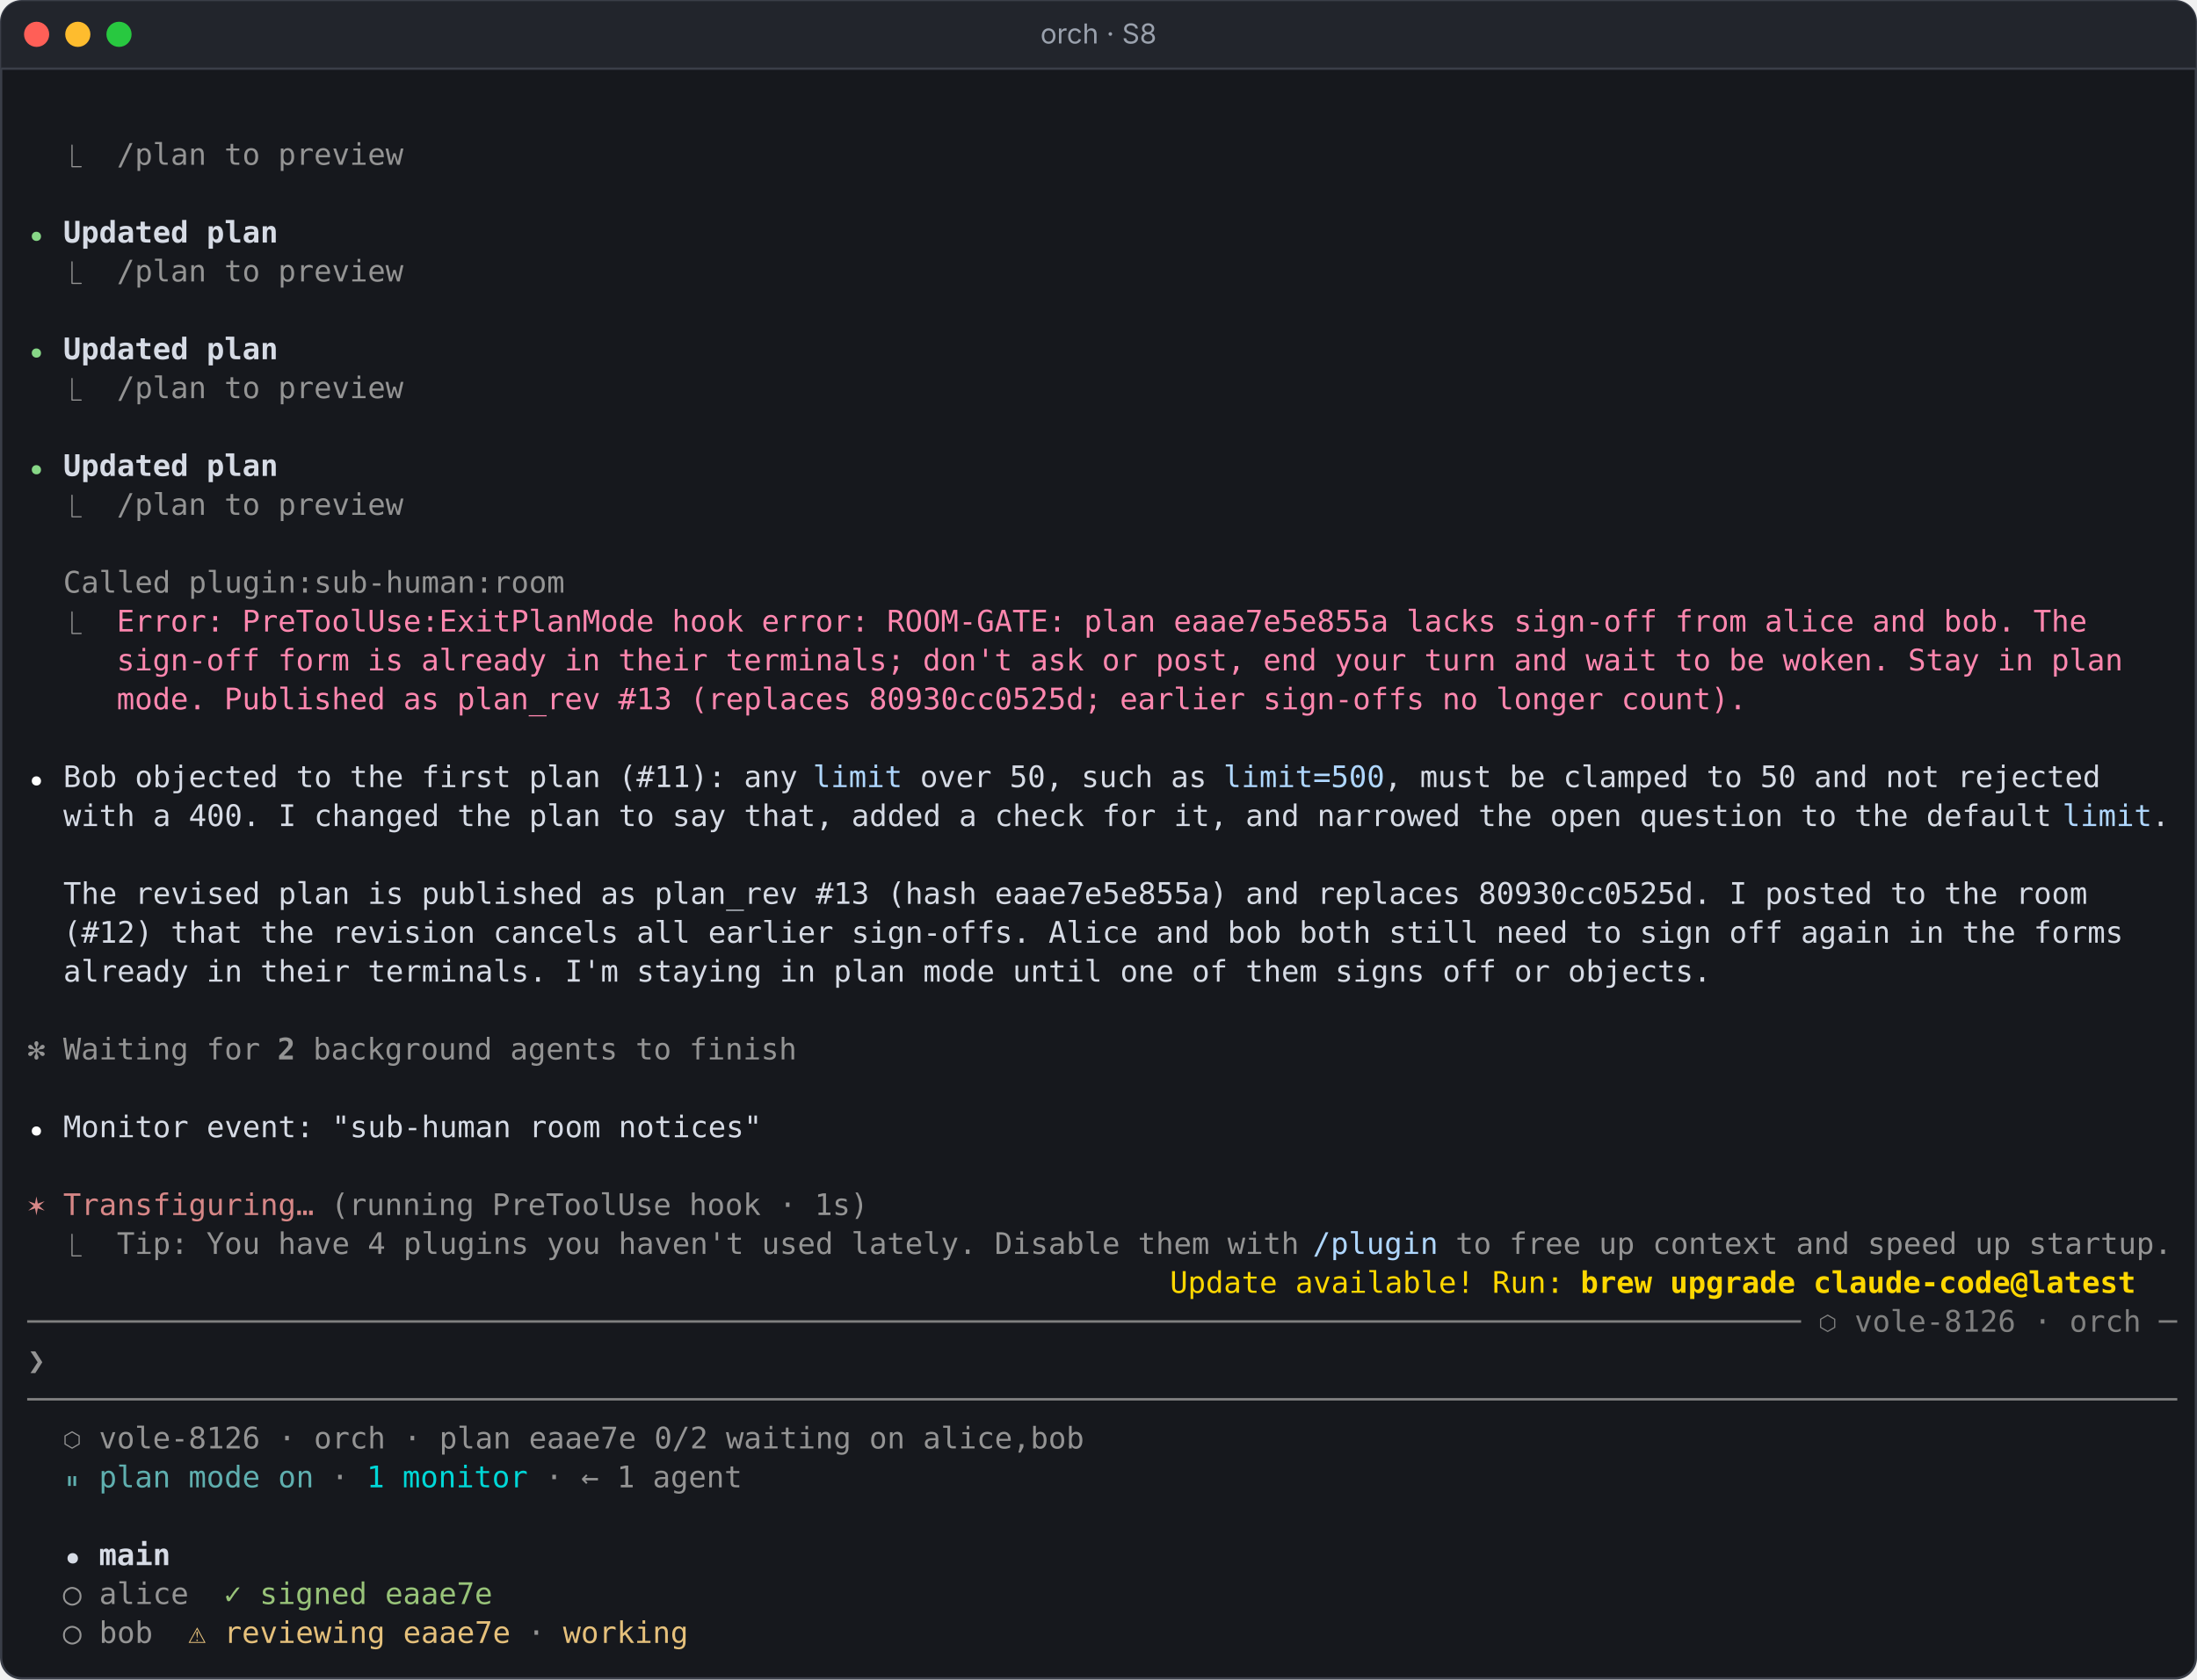
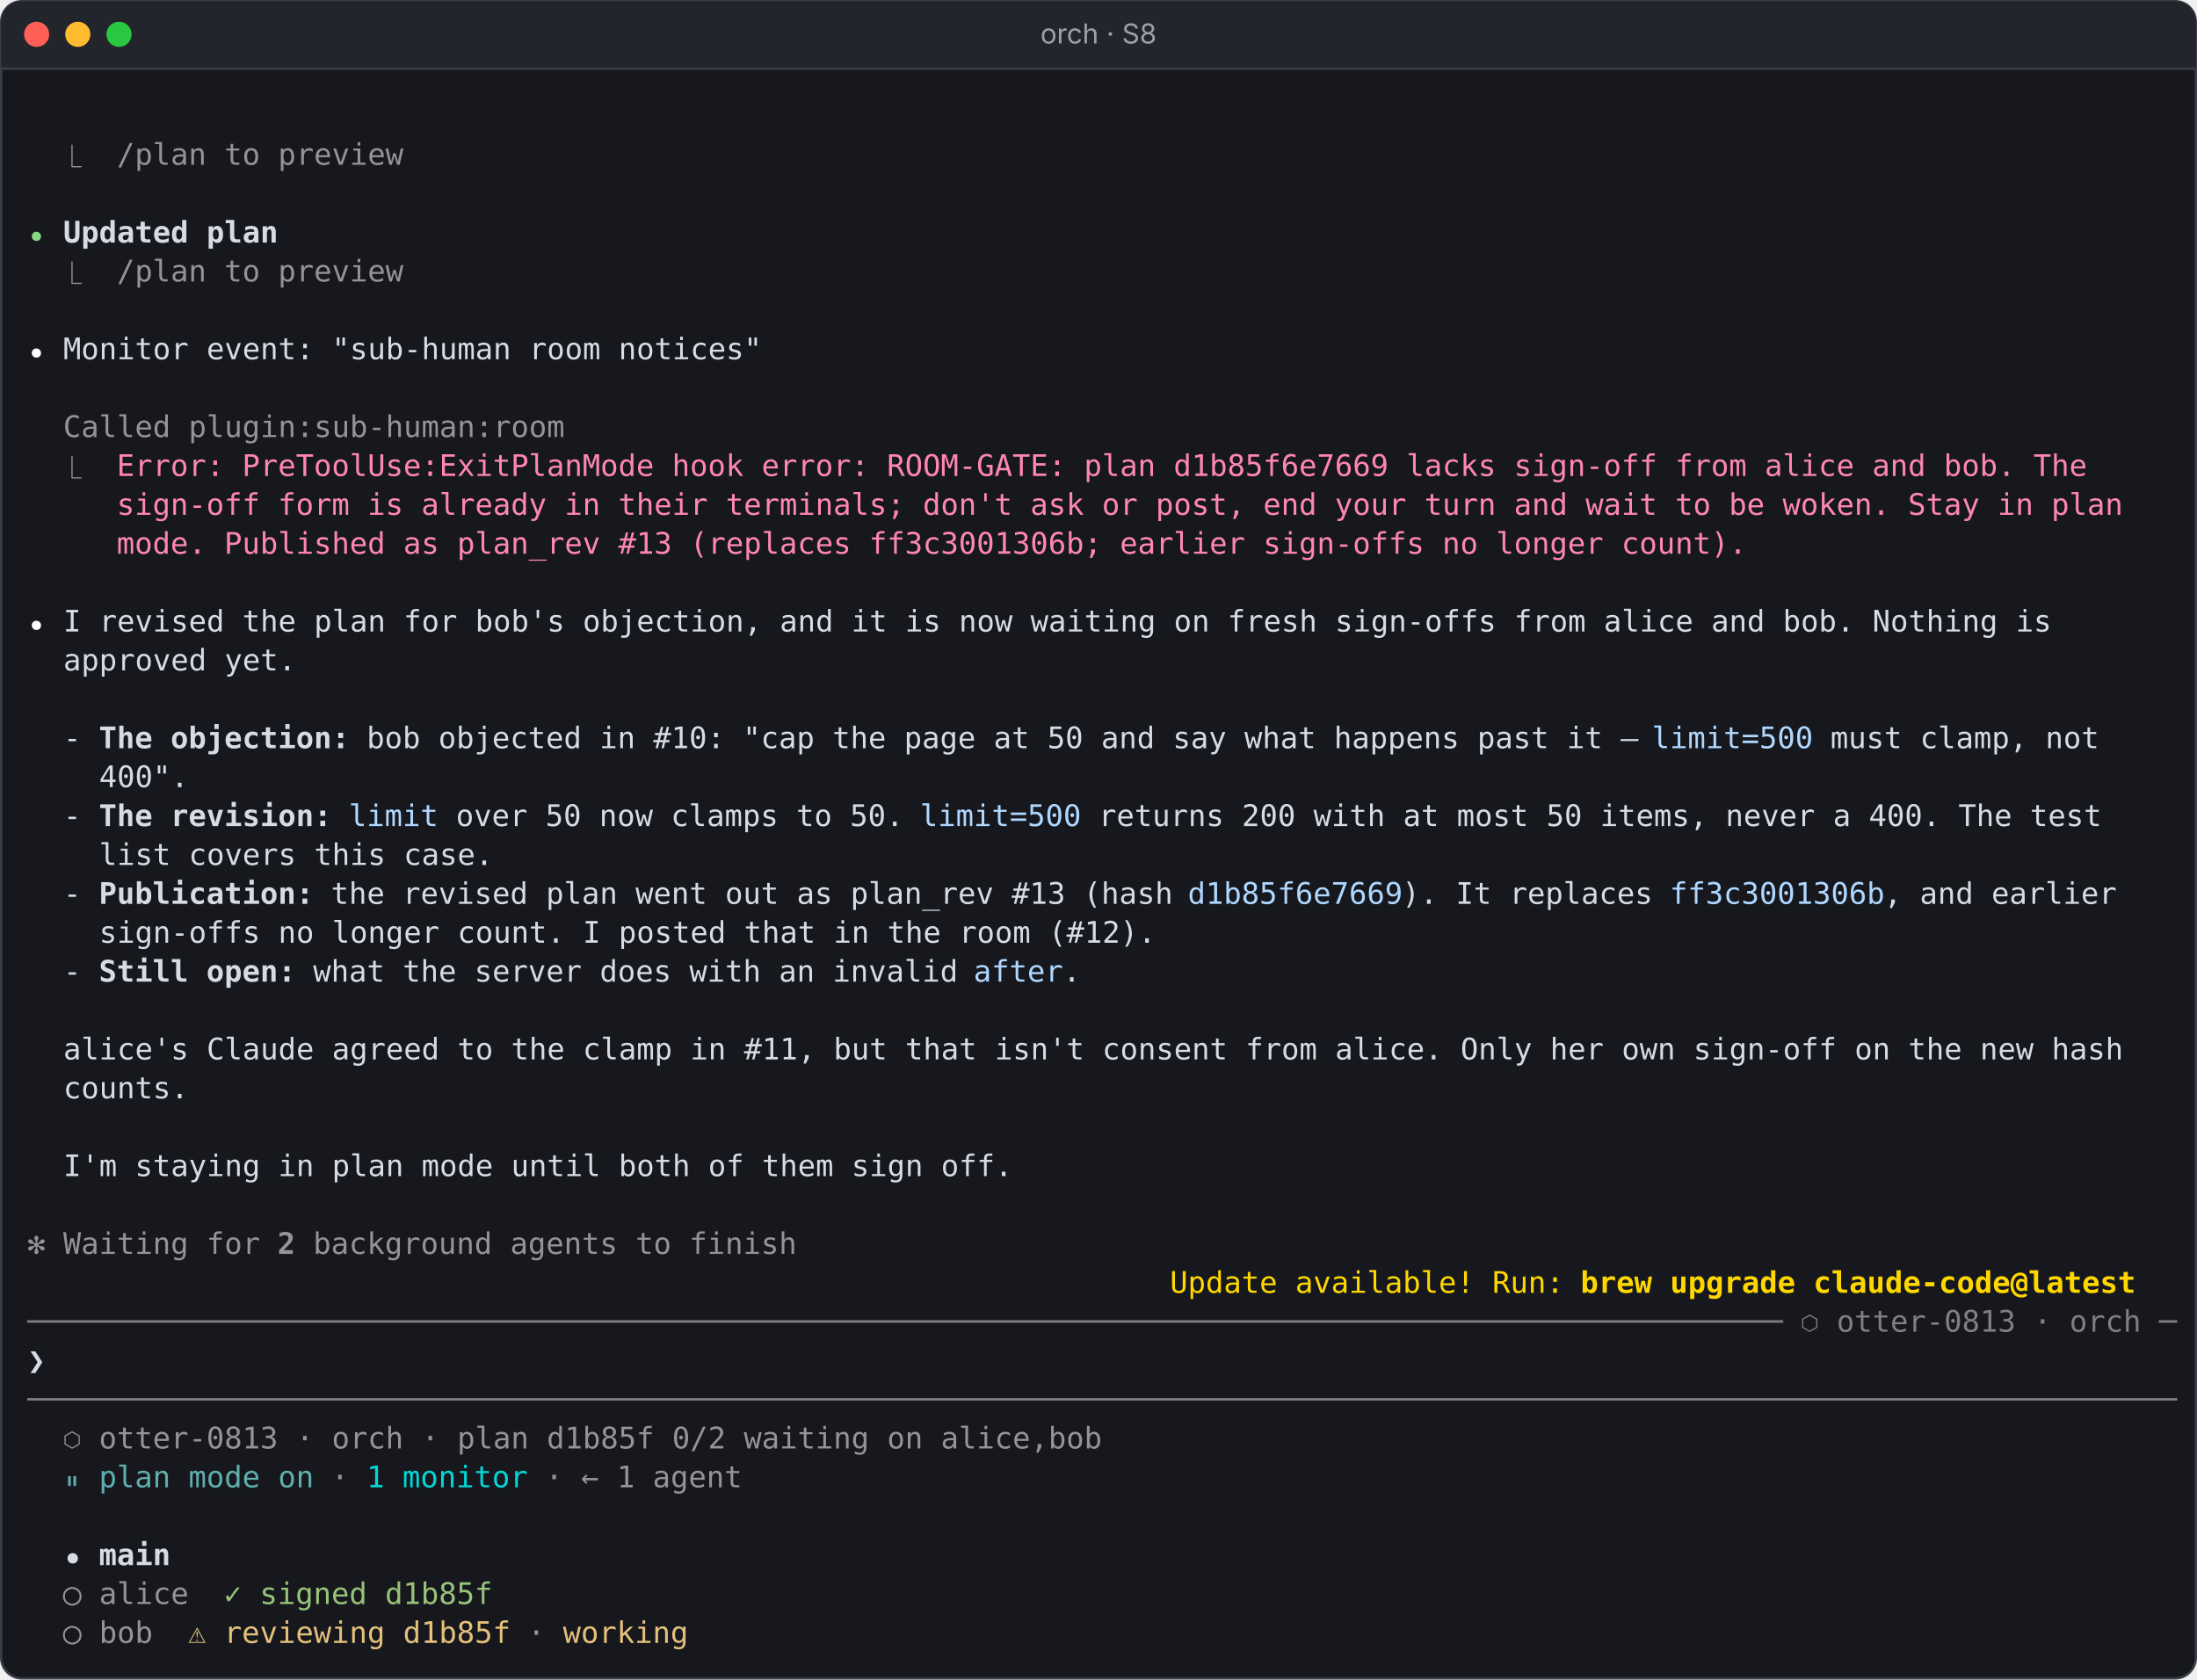
<svg xmlns="http://www.w3.org/2000/svg" viewBox="0 0 960 734" width="960" height="734" role="img" aria-label="orch · S8" font-family="ui-monospace, 'SF Mono', SFMono-Regular, Menlo, Consolas, 'DejaVu Sans Mono', 'Liberation Mono', monospace" font-size="13">
  <rect x="0.5" y="0.5" width="959" height="733" rx="9" fill="#16181d" stroke="#3a3e48" />
  <path d="M0.5 30V9.5a9 9 0 0 1 9-9h941a9 9 0 0 1 9 9V30z" fill="#22252c" />
  <line x1="0.5" y1="30" x2="959.5" y2="30" stroke="#3a3e48" />
  <circle cx="16" cy="15" r="5.5" fill="#ff5f57" />
  <circle cx="34" cy="15" r="5.5" fill="#febc2e" />
  <circle cx="52" cy="15" r="5.5" fill="#28c840" />
  <text x="480" y="19" text-anchor="middle" fill="#9aa1ad" font-size="12" font-family="-apple-system, 'Segoe UI', system-ui, sans-serif">orch · S8</text>
  <g fill="#d6dbe5">
    <text x="12" y="72" fill="#949494" textLength="163.8" lengthAdjust="spacingAndGlyphs" xml:space="preserve">  ⎿  /plan to preview</text>
    <text x="12" y="106" fill="#87d787" textLength="7.8" lengthAdjust="spacingAndGlyphs" xml:space="preserve">⏺</text>
    <text x="27.6" y="106" font-weight="bold" textLength="93.6" lengthAdjust="spacing" xml:space="preserve">Updated plan</text>
    <text x="12" y="123" fill="#949494" textLength="163.8" lengthAdjust="spacingAndGlyphs" xml:space="preserve">  ⎿  /plan to preview</text>
-     <text x="12" y="157" fill="#87d787" textLength="7.8" lengthAdjust="spacingAndGlyphs" xml:space="preserve">⏺</text>
-     <text x="27.6" y="157" font-weight="bold" textLength="93.6" lengthAdjust="spacing" xml:space="preserve">Updated plan</text>
-     <text x="12" y="174" fill="#949494" textLength="163.8" lengthAdjust="spacingAndGlyphs" xml:space="preserve">  ⎿  /plan to preview</text>
-     <text x="12" y="208" fill="#87d787" textLength="7.8" lengthAdjust="spacingAndGlyphs" xml:space="preserve">⏺</text>
-     <text x="27.6" y="208" font-weight="bold" textLength="93.6" lengthAdjust="spacing" xml:space="preserve">Updated plan</text>
-     <text x="12" y="225" fill="#949494" textLength="163.8" lengthAdjust="spacingAndGlyphs" xml:space="preserve">  ⎿  /plan to preview</text>
-     <text x="27.6" y="259" fill="#949494" textLength="226.2" lengthAdjust="spacing" xml:space="preserve">Called plugin:sub-human:room </text>
-     <text x="12" y="276" fill="#949494" textLength="39" lengthAdjust="spacingAndGlyphs" xml:space="preserve">  ⎿  </text>
-     <text x="51" y="276" fill="#ff87af" textLength="865.8" lengthAdjust="spacing" xml:space="preserve">Error: PreToolUse:ExitPlanMode hook error: ROOM-GATE: plan eaae7e5e855a lacks sign-off from alice and bob. The </text>
-     <text x="51" y="293" fill="#ff87af" textLength="881.4" lengthAdjust="spacing" xml:space="preserve">sign-off form is already in their terminals; don't ask or post, end your turn and wait to be woken. Stay in plan </text>
-     <text x="51" y="310" fill="#ff87af" textLength="709.8" lengthAdjust="spacing" xml:space="preserve">mode. Published as plan_rev #13 (replaces 80930cc0525d; earlier sign-offs no longer count).</text>
-     <text x="12" y="344" fill="#ffffff" textLength="7.8" lengthAdjust="spacingAndGlyphs" xml:space="preserve">⏺</text>
-     <text x="19.8" y="344" textLength="335.4" lengthAdjust="spacing" xml:space="preserve"> Bob objected to the first plan (#11): any </text>
-     <text x="355.2" y="344" fill="#afd7ff" textLength="39" lengthAdjust="spacing" xml:space="preserve">limit</text>
-     <text x="394.2" y="344" textLength="140.4" lengthAdjust="spacing" xml:space="preserve"> over 50, such as </text>
-     <text x="534.6" y="344" fill="#afd7ff" textLength="70.2" lengthAdjust="spacing" xml:space="preserve">limit=500</text>
-     <text x="604.8" y="344" textLength="312" lengthAdjust="spacing" xml:space="preserve">, must be clamped to 50 and not rejected</text>
-     <text x="12" y="361" textLength="889.2" lengthAdjust="spacing" xml:space="preserve">  with a 400. I changed the plan to say that, added a check for it, and narrowed the open question to the default </text>
-     <text x="901.2" y="361" fill="#afd7ff" textLength="39" lengthAdjust="spacing" xml:space="preserve">limit</text>
-     <text x="940.2" y="361" xml:space="preserve">.</text>
-     <text x="12" y="395" textLength="897" lengthAdjust="spacing" xml:space="preserve">  The revised plan is published as plan_rev #13 (hash eaae7e5e855a) and replaces 80930cc0525d. I posted to the room</text>
-     <text x="12" y="412" textLength="912.6" lengthAdjust="spacing" xml:space="preserve">  (#12) that the revision cancels all earlier sign-offs. Alice and bob both still need to sign off again in the forms</text>
-     <text x="12" y="429" textLength="733.2" lengthAdjust="spacing" xml:space="preserve">  already in their terminals. I'm staying in plan mode until one of them signs off or objects.</text>
-     <text x="12" y="463" fill="#949494" textLength="7.8" lengthAdjust="spacingAndGlyphs" xml:space="preserve">✻</text>
-     <text x="27.6" y="463" fill="#949494" textLength="93.6" lengthAdjust="spacing" xml:space="preserve">Waiting for </text>
-     <text x="121.2" y="463" fill="#949494" font-weight="bold" xml:space="preserve">2</text>
-     <text x="129" y="463" fill="#949494" textLength="218.4" lengthAdjust="spacing" xml:space="preserve"> background agents to finish</text>
-     <text x="12" y="497" fill="#ffffff" textLength="7.8" lengthAdjust="spacingAndGlyphs" xml:space="preserve">⏺</text>
-     <text x="19.8" y="497" textLength="312" lengthAdjust="spacing" xml:space="preserve"> Monitor event: "sub-human room notices"</text>
-     <text x="12" y="531" fill="#d78787" textLength="7.8" lengthAdjust="spacingAndGlyphs" xml:space="preserve">✶</text>
-     <text x="27.6" y="531" fill="#d78787" textLength="117" lengthAdjust="spacingAndGlyphs" xml:space="preserve">Transfiguring… </text>
-     <text x="144.6" y="531" fill="#949494" textLength="234" lengthAdjust="spacingAndGlyphs" xml:space="preserve">(running PreToolUse hook · 1s)</text>
-     <text x="12" y="548" fill="#949494" textLength="561.6" lengthAdjust="spacingAndGlyphs" xml:space="preserve">  ⎿  Tip: You have 4 plugins you haven't used lately. Disable them with </text>
-     <text x="573.6" y="548" fill="#afd7ff" textLength="54.6" lengthAdjust="spacing" xml:space="preserve">/plugin</text>
-     <text x="628.2" y="548" fill="#949494" textLength="319.8" lengthAdjust="spacing" xml:space="preserve"> to free up context and speed up startup.</text>
+     <text x="12" y="157" fill="#ffffff" textLength="7.8" lengthAdjust="spacingAndGlyphs" xml:space="preserve">⏺</text>
+     <text x="19.8" y="157" textLength="312" lengthAdjust="spacing" xml:space="preserve"> Monitor event: "sub-human room notices"</text>
+     <text x="27.6" y="191" fill="#949494" textLength="226.2" lengthAdjust="spacing" xml:space="preserve">Called plugin:sub-human:room </text>
+     <text x="12" y="208" fill="#949494" textLength="39" lengthAdjust="spacingAndGlyphs" xml:space="preserve">  ⎿  </text>
+     <text x="51" y="208" fill="#ff87af" textLength="865.8" lengthAdjust="spacing" xml:space="preserve">Error: PreToolUse:ExitPlanMode hook error: ROOM-GATE: plan d1b85f6e7669 lacks sign-off from alice and bob. The </text>
+     <text x="51" y="225" fill="#ff87af" textLength="881.4" lengthAdjust="spacing" xml:space="preserve">sign-off form is already in their terminals; don't ask or post, end your turn and wait to be woken. Stay in plan </text>
+     <text x="51" y="242" fill="#ff87af" textLength="709.8" lengthAdjust="spacing" xml:space="preserve">mode. Published as plan_rev #13 (replaces ff3c3001306b; earlier sign-offs no longer count).</text>
+     <text x="12" y="276" fill="#ffffff" textLength="7.8" lengthAdjust="spacingAndGlyphs" xml:space="preserve">⏺</text>
+     <text x="19.8" y="276" textLength="873.6" lengthAdjust="spacing" xml:space="preserve"> I revised the plan for bob's objection, and it is now waiting on fresh sign-offs from alice and bob. Nothing is</text>
+     <text x="12" y="293" textLength="117" lengthAdjust="spacing" xml:space="preserve">  approved yet.</text>
+     <text x="12" y="327" textLength="31.2" lengthAdjust="spacing" xml:space="preserve">  - </text>
+     <text x="43.2" y="327" font-weight="bold" textLength="109.2" lengthAdjust="spacing" xml:space="preserve">The objection:</text>
+     <text x="152.4" y="327" textLength="569.4" lengthAdjust="spacingAndGlyphs" xml:space="preserve"> bob objected in #10: "cap the page at 50 and say what happens past it — </text>
+     <text x="721.8" y="327" fill="#afd7ff" textLength="70.2" lengthAdjust="spacing" xml:space="preserve">limit=500</text>
+     <text x="792" y="327" textLength="124.8" lengthAdjust="spacing" xml:space="preserve"> must clamp, not</text>
+     <text x="12" y="344" textLength="70.2" lengthAdjust="spacing" xml:space="preserve">    400".</text>
+     <text x="12" y="361" textLength="31.2" lengthAdjust="spacing" xml:space="preserve">  - </text>
+     <text x="43.2" y="361" font-weight="bold" textLength="101.4" lengthAdjust="spacing" xml:space="preserve">The revision:</text>
+     <text x="152.4" y="361" fill="#afd7ff" textLength="39" lengthAdjust="spacing" xml:space="preserve">limit</text>
+     <text x="191.4" y="361" textLength="210.6" lengthAdjust="spacingAndGlyphs" xml:space="preserve"> over 50 now clamps to 50. </text>
+     <text x="402" y="361" fill="#afd7ff" textLength="70.2" lengthAdjust="spacing" xml:space="preserve">limit=500</text>
+     <text x="472.2" y="361" textLength="444.6" lengthAdjust="spacingAndGlyphs" xml:space="preserve"> returns 200 with at most 50 items, never a 400. The test</text>
+     <text x="12" y="378" textLength="202.8" lengthAdjust="spacing" xml:space="preserve">    list covers this case.</text>
+     <text x="12" y="395" textLength="31.2" lengthAdjust="spacing" xml:space="preserve">  - </text>
+     <text x="43.2" y="395" font-weight="bold" textLength="93.6" lengthAdjust="spacing" xml:space="preserve">Publication:</text>
+     <text x="136.8" y="395" textLength="382.2" lengthAdjust="spacing" xml:space="preserve"> the revised plan went out as plan_rev #13 (hash </text>
+     <text x="519" y="395" fill="#afd7ff" textLength="93.6" lengthAdjust="spacing" xml:space="preserve">d1b85f6e7669</text>
+     <text x="612.6" y="395" textLength="117" lengthAdjust="spacing" xml:space="preserve">). It replaces </text>
+     <text x="729.6" y="395" fill="#afd7ff" textLength="93.6" lengthAdjust="spacing" xml:space="preserve">ff3c3001306b</text>
+     <text x="823.2" y="395" textLength="101.4" lengthAdjust="spacing" xml:space="preserve">, and earlier</text>
+     <text x="12" y="412" textLength="491.4" lengthAdjust="spacing" xml:space="preserve">    sign-offs no longer count. I posted that in the room (#12).</text>
+     <text x="12" y="429" textLength="31.2" lengthAdjust="spacing" xml:space="preserve">  - </text>
+     <text x="43.2" y="429" font-weight="bold" textLength="85.8" lengthAdjust="spacing" xml:space="preserve">Still open:</text>
+     <text x="129" y="429" textLength="296.4" lengthAdjust="spacing" xml:space="preserve"> what the server does with an invalid </text>
+     <text x="425.4" y="429" fill="#afd7ff" textLength="39" lengthAdjust="spacing" xml:space="preserve">after</text>
+     <text x="464.4" y="429" xml:space="preserve">.</text>
+     <text x="12" y="463" textLength="912.6" lengthAdjust="spacing" xml:space="preserve">  alice's Claude agreed to the clamp in #11, but that isn't consent from alice. Only her own sign-off on the new hash</text>
+     <text x="12" y="480" textLength="70.2" lengthAdjust="spacing" xml:space="preserve">  counts.</text>
+     <text x="12" y="514" textLength="429" lengthAdjust="spacing" xml:space="preserve">  I'm staying in plan mode until both of them sign off.</text>
+     <text x="12" y="548" fill="#949494" textLength="7.8" lengthAdjust="spacingAndGlyphs" xml:space="preserve">✻</text>
+     <text x="27.6" y="548" fill="#949494" textLength="93.6" lengthAdjust="spacing" xml:space="preserve">Waiting for </text>
+     <text x="121.2" y="548" fill="#949494" font-weight="bold" xml:space="preserve">2</text>
+     <text x="129" y="548" fill="#949494" textLength="218.4" lengthAdjust="spacing" xml:space="preserve"> background agents to finish</text>
    <text x="511.2" y="565" fill="#ffd700" textLength="179.4" lengthAdjust="spacing" xml:space="preserve">Update available! Run: </text>
    <text x="690.6" y="565" fill="#ffd700" font-weight="bold" textLength="241.8" lengthAdjust="spacing" xml:space="preserve">brew upgrade claude-code@latest</text>
-     <text x="12" y="582" fill="#808080" textLength="936" lengthAdjust="spacingAndGlyphs" xml:space="preserve">─────────────────────────────────────────────────────────────────────────────────────────────────── ⬡ vole-8126 · orch ─</text>
-     <text x="12" y="599" fill="#949494" textLength="15.6" lengthAdjust="spacingAndGlyphs" xml:space="preserve">❯ </text>
+     <text x="12" y="582" fill="#808080" textLength="936" lengthAdjust="spacingAndGlyphs" xml:space="preserve">────────────────────────────────────────────────────────────────────────────────────────────────── ⬡ otter-0813 · orch ─</text>
+     <text x="12" y="599" textLength="15.6" lengthAdjust="spacingAndGlyphs" xml:space="preserve">❯ </text>
    <text x="12" y="616" fill="#808080" textLength="936" lengthAdjust="spacingAndGlyphs" xml:space="preserve">────────────────────────────────────────────────────────────────────────────────────────────────────────────────────────</text>
-     <text x="27.6" y="633" fill="#949494" textLength="444.6" lengthAdjust="spacingAndGlyphs" xml:space="preserve">⬡ vole-8126 · orch · plan eaae7e 0/2 waiting on alice,bob</text>
+     <text x="27.6" y="633" fill="#949494" textLength="452.4" lengthAdjust="spacingAndGlyphs" xml:space="preserve">⬡ otter-0813 · orch · plan d1b85f 0/2 waiting on alice,bob</text>
    <text x="27.6" y="650" fill="#5fafaf" textLength="109.2" lengthAdjust="spacingAndGlyphs" xml:space="preserve">⏸ plan mode on</text>
    <text x="136.8" y="650" fill="#949494" textLength="23.4" lengthAdjust="spacingAndGlyphs" xml:space="preserve"> · </text>
    <text x="160.2" y="650" fill="#00d7d7" textLength="70.2" lengthAdjust="spacing" xml:space="preserve">1 monitor</text>
    <text x="230.4" y="650" fill="#949494" textLength="93.6" lengthAdjust="spacingAndGlyphs" xml:space="preserve"> · ← 1 agent</text>
    <text x="12" y="684" font-weight="bold" textLength="62.4" lengthAdjust="spacingAndGlyphs" xml:space="preserve">  ⏺ main</text>
    <text x="12" y="701" fill="#949494" textLength="85.8" lengthAdjust="spacingAndGlyphs" xml:space="preserve">  ◯ alice  </text>
-     <text x="97.8" y="701" fill="#98c379" textLength="117" lengthAdjust="spacingAndGlyphs" xml:space="preserve">✓ signed eaae7e</text>
+     <text x="97.8" y="701" fill="#98c379" textLength="117" lengthAdjust="spacingAndGlyphs" xml:space="preserve">✓ signed d1b85f</text>
    <text x="12" y="718" fill="#949494" textLength="70.2" lengthAdjust="spacingAndGlyphs" xml:space="preserve">  ◯ bob  </text>
-     <text x="82.2" y="718" fill="#e5c07b" textLength="140.4" lengthAdjust="spacingAndGlyphs" xml:space="preserve">⚠ reviewing eaae7e</text>
+     <text x="82.2" y="718" fill="#e5c07b" textLength="140.4" lengthAdjust="spacingAndGlyphs" xml:space="preserve">⚠ reviewing d1b85f</text>
    <text x="222.6" y="718" fill="#949494" textLength="23.4" lengthAdjust="spacingAndGlyphs" xml:space="preserve"> · </text>
    <text x="246" y="718" fill="#e5c07b" textLength="54.6" lengthAdjust="spacing" xml:space="preserve">working</text>
  </g>
</svg>
